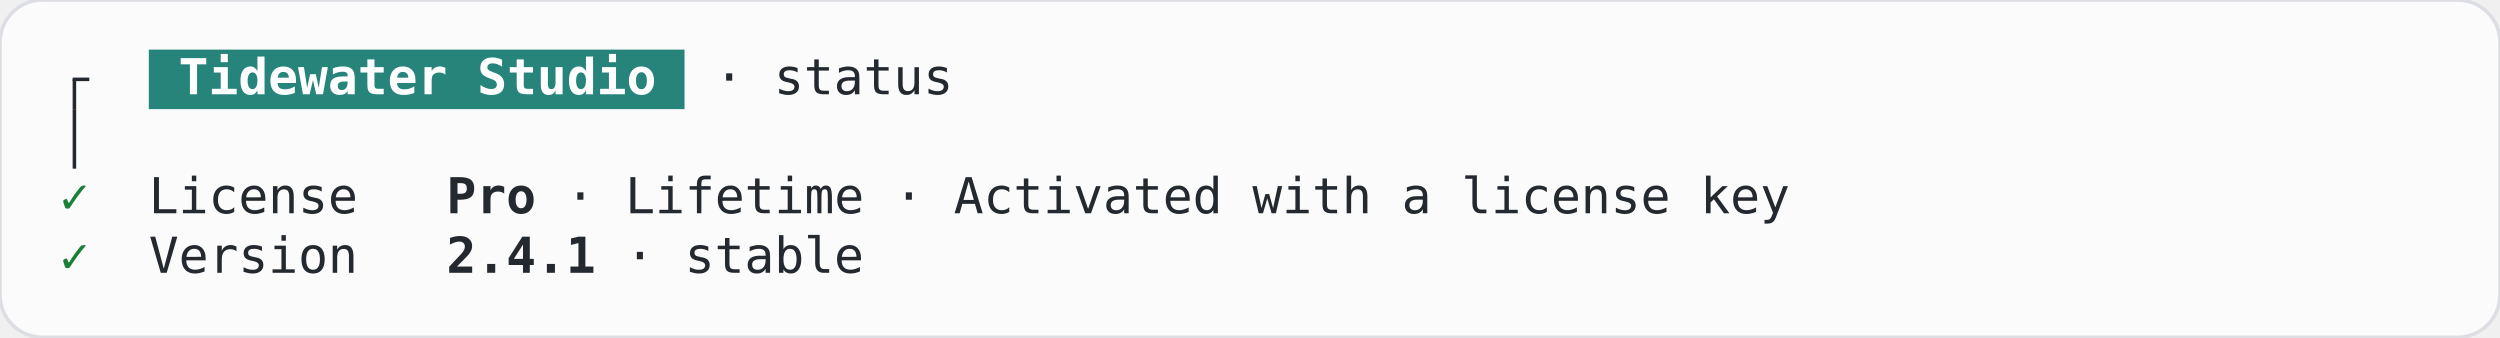
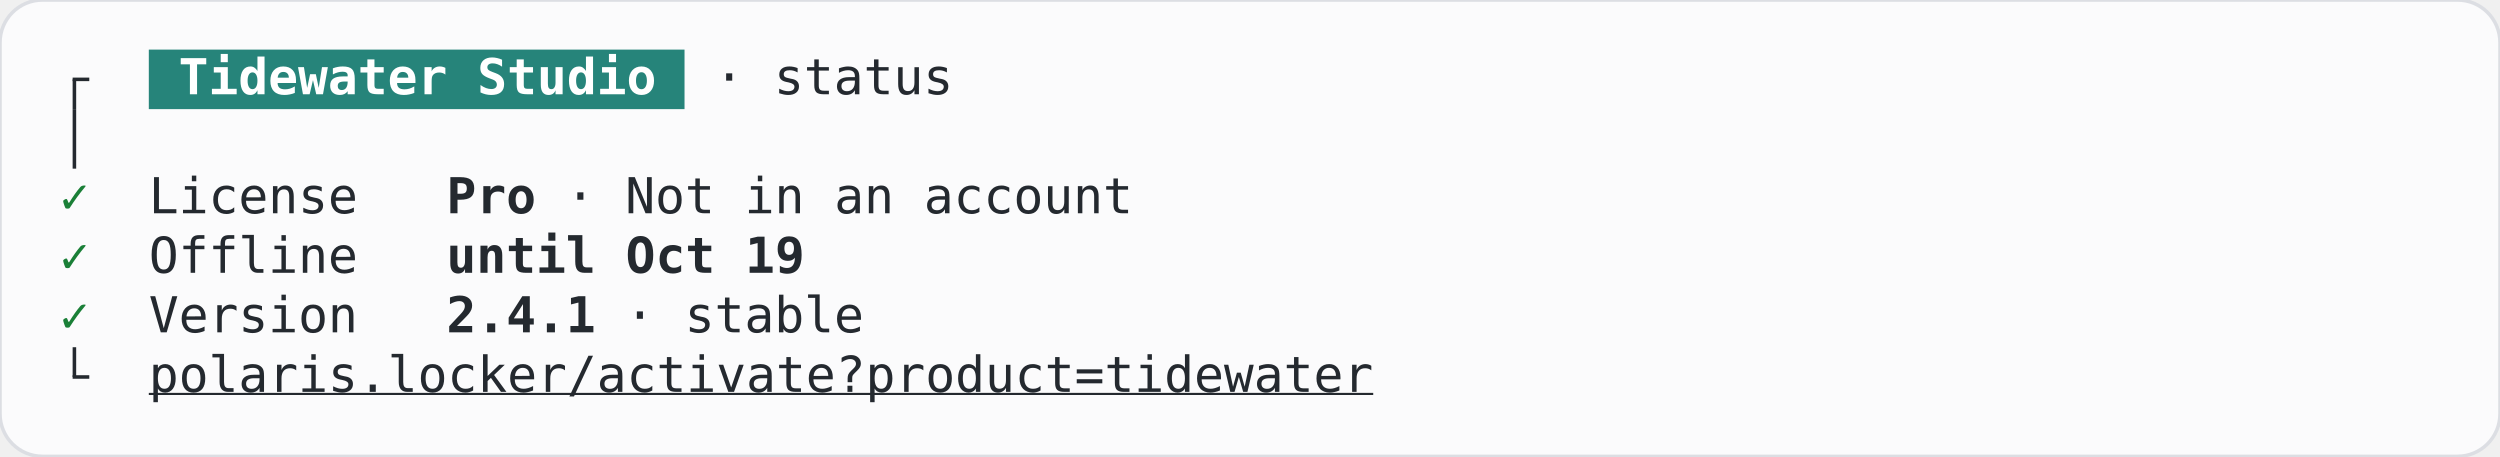
- <svg xmlns="http://www.w3.org/2000/svg" width="705.6" height="95.2" viewBox="0 0 705.6 95.2" role="img" aria-label="AccountAndLicense, key-only, terminal, light theme">
-   <rect width="705.6" height="95.2" rx="12" fill="#fbfbfc" stroke="#dcdee3" />
+ <svg xmlns="http://www.w3.org/2000/svg" width="705.6" height="128.8" viewBox="0 0 705.6 128.8" role="img" aria-label="AccountAndLicense, key-only, terminal, light theme">
+   <rect width="705.6" height="128.8" rx="12" fill="#fbfbfc" stroke="#dcdee3" />
  <g font-family="JetBrains Mono, ui-monospace, monospace" font-size="14" xml:space="preserve">
    <rect x="42" y="14" width="151.2" height="16.8" fill="#26847a" />
    <rect x="20.5" y="22.4" width="1" height="8.4" fill="#24292f" />
    <rect x="20.5" y="21.9" width="4.7" height="1" fill="#24292f" />
    <text x="50.4" y="26.6" textLength="134.4" lengthAdjust="spacingAndGlyphs" fill="#ffffff" font-weight="600">Tidewater Studio</text>
    <text x="201.6" y="26.6" textLength="67.2" lengthAdjust="spacingAndGlyphs" fill="#24292f">· status</text>
    <rect x="20.5" y="30.8" width="1" height="16.8" fill="#24292f" />
    <text x="21" y="60.2" text-anchor="middle" fill="#1a7f37">✓</text>
    <text x="42" y="60.2" textLength="58.8" lengthAdjust="spacingAndGlyphs" fill="#24292f">License</text>
    <text x="126" y="60.2" textLength="25.2" lengthAdjust="spacingAndGlyphs" fill="#24292f" font-weight="600">Pro</text>
-     <text x="159.6" y="60.2" textLength="344.4" lengthAdjust="spacingAndGlyphs" fill="#24292f">· Lifetime · Activated with a license key</text>
+     <text x="159.6" y="60.2" textLength="159.6" lengthAdjust="spacingAndGlyphs" fill="#24292f">· Not in an account</text>
    <text x="21" y="77" text-anchor="middle" fill="#1a7f37">✓</text>
-     <text x="42" y="77" textLength="58.8" lengthAdjust="spacingAndGlyphs" fill="#24292f">Version</text>
-     <text x="126" y="77" textLength="42" lengthAdjust="spacingAndGlyphs" fill="#24292f" font-weight="600">2.4.1</text>
-     <text x="176.4" y="77" textLength="67.2" lengthAdjust="spacingAndGlyphs" fill="#24292f">· stable</text>
+     <text x="42" y="77" textLength="58.8" lengthAdjust="spacingAndGlyphs" fill="#24292f">Offline</text>
+     <text x="126" y="77" textLength="100.8" lengthAdjust="spacingAndGlyphs" fill="#24292f" font-weight="600">until Oct 19</text>
+     <text x="21" y="93.8" text-anchor="middle" fill="#1a7f37">✓</text>
+     <text x="42" y="93.8" textLength="58.8" lengthAdjust="spacingAndGlyphs" fill="#24292f">Version</text>
+     <text x="126" y="93.8" textLength="42" lengthAdjust="spacingAndGlyphs" fill="#24292f" font-weight="600">2.4.1</text>
+     <text x="176.4" y="93.8" textLength="67.2" lengthAdjust="spacingAndGlyphs" fill="#24292f">· stable</text>
+     <rect x="20.5" y="98" width="1" height="8.4" fill="#24292f" />
+     <rect x="20.5" y="105.9" width="4.7" height="1" fill="#24292f" />
+     <text x="42" y="110.6" textLength="344.4" lengthAdjust="spacingAndGlyphs" fill="#24292f" text-decoration="underline">polaris.locker/activate?product=tidewater</text>
  </g>
</svg>
